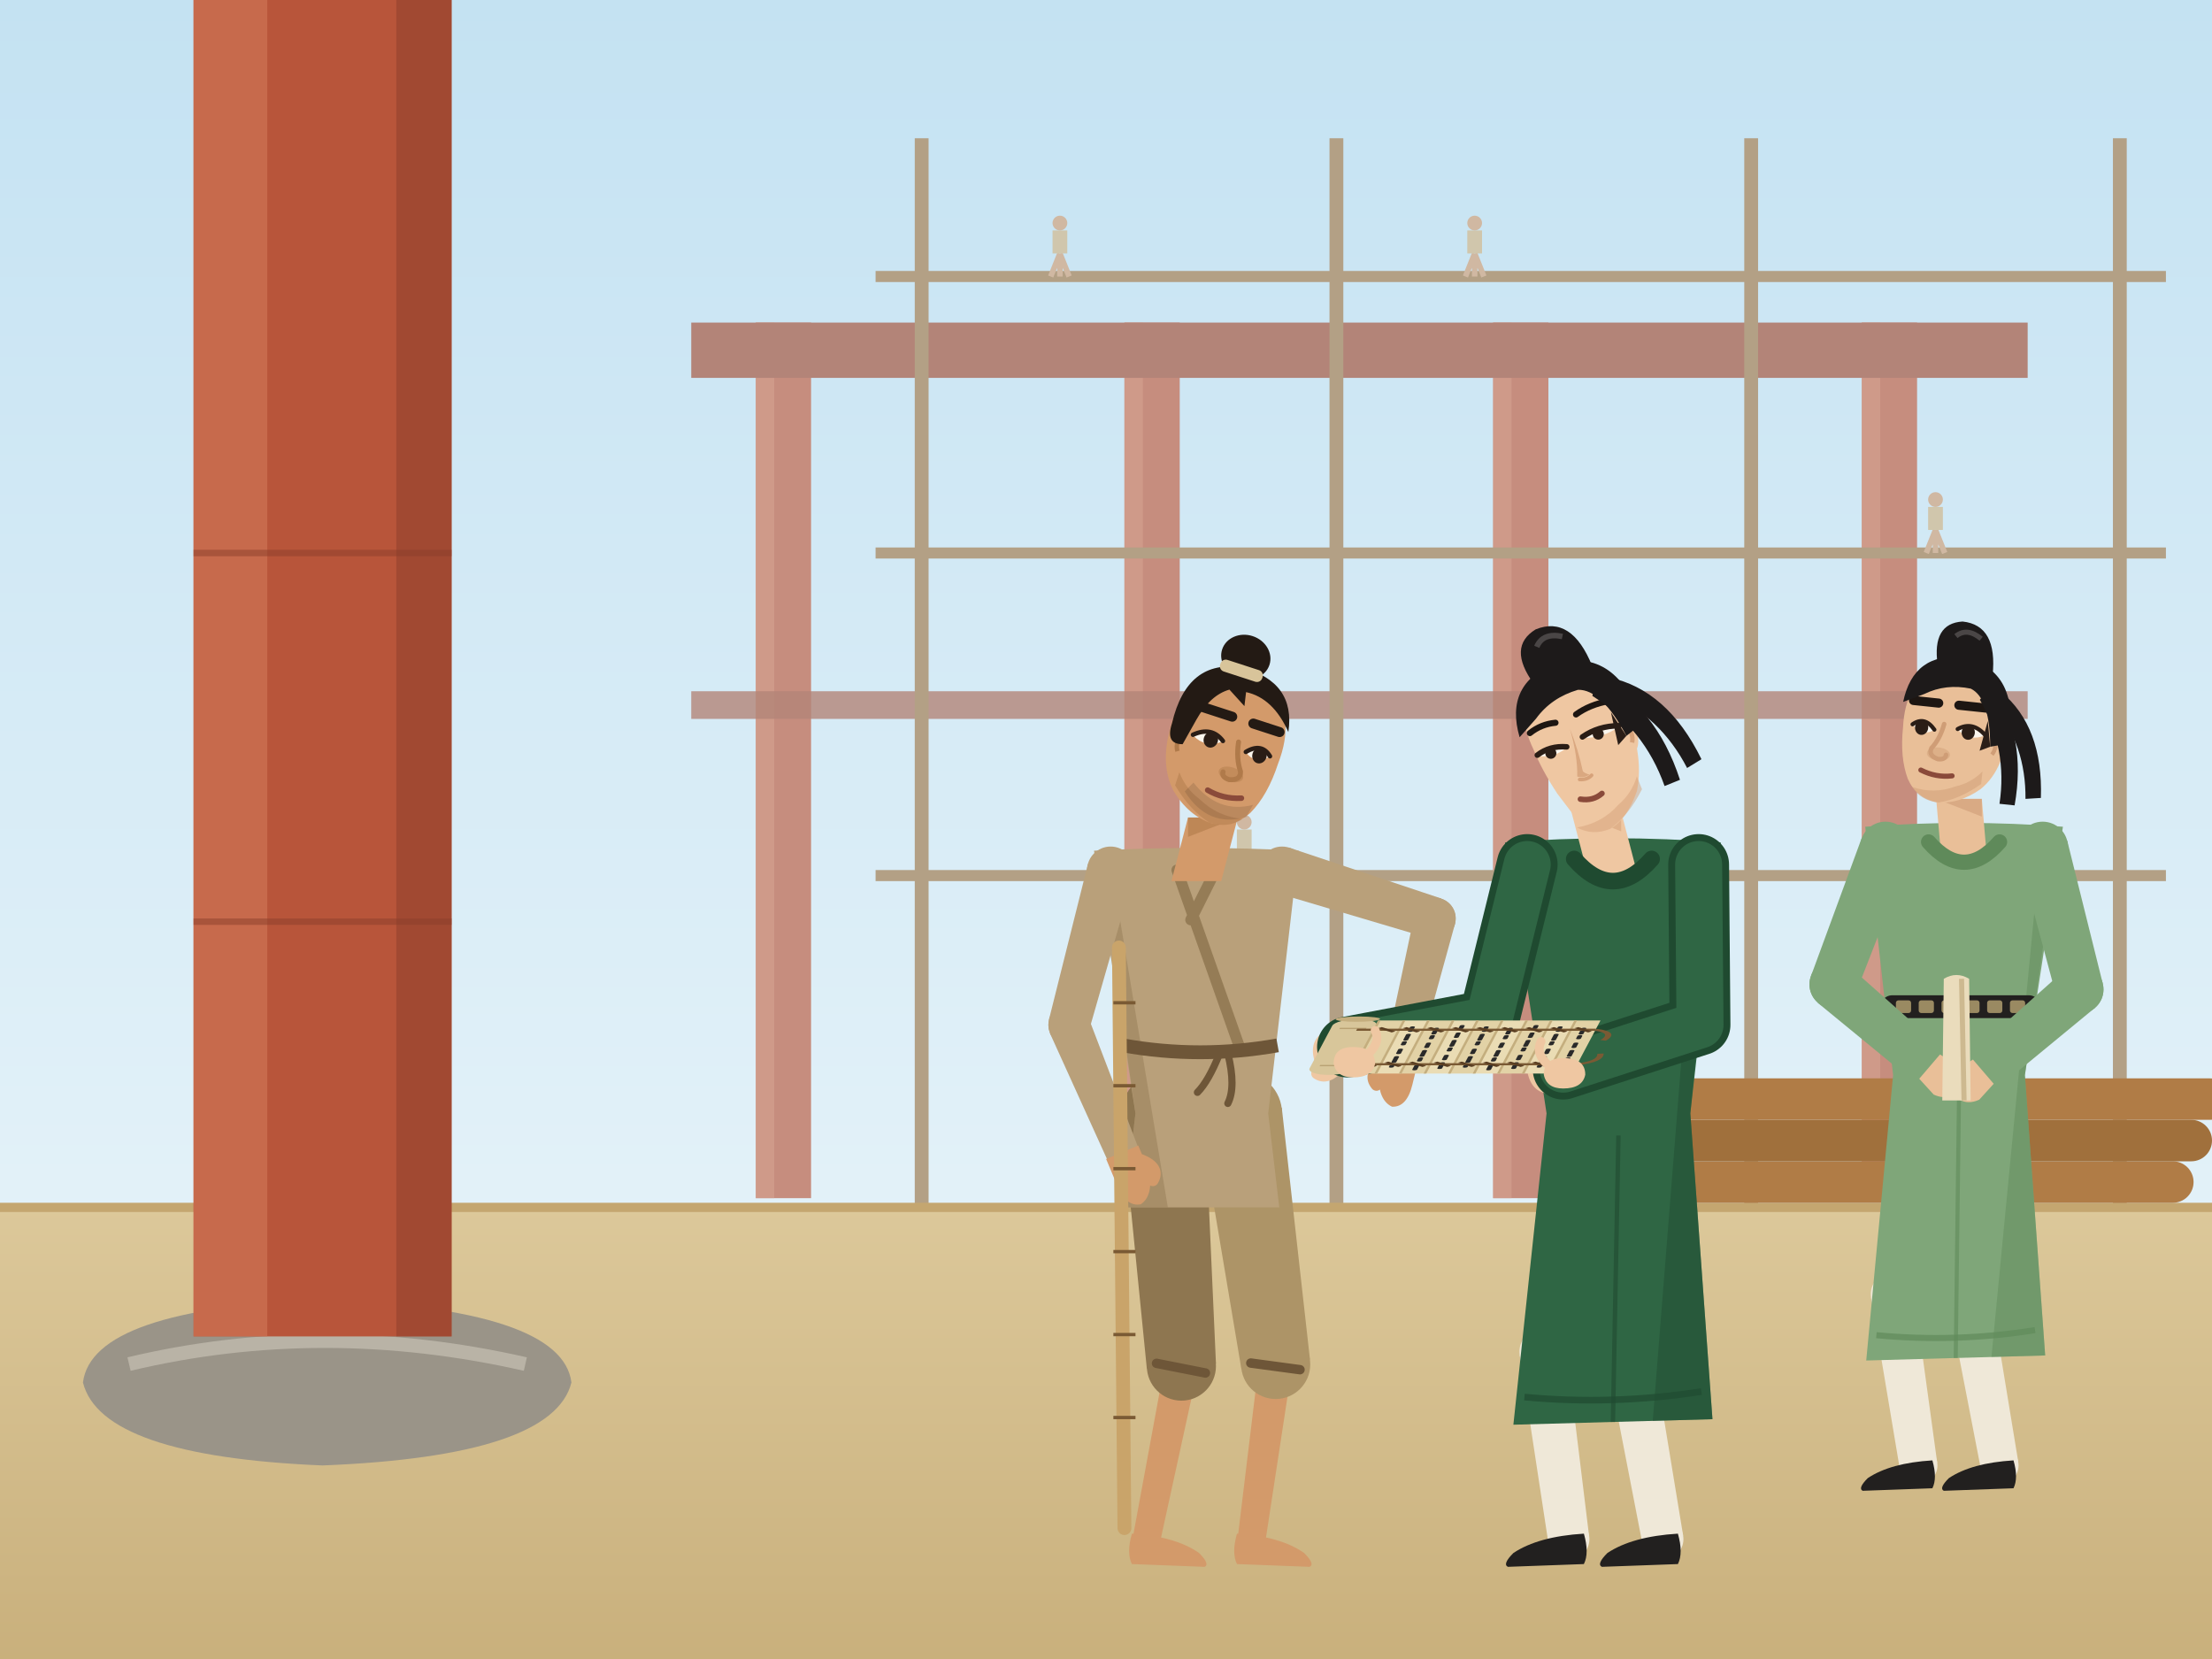
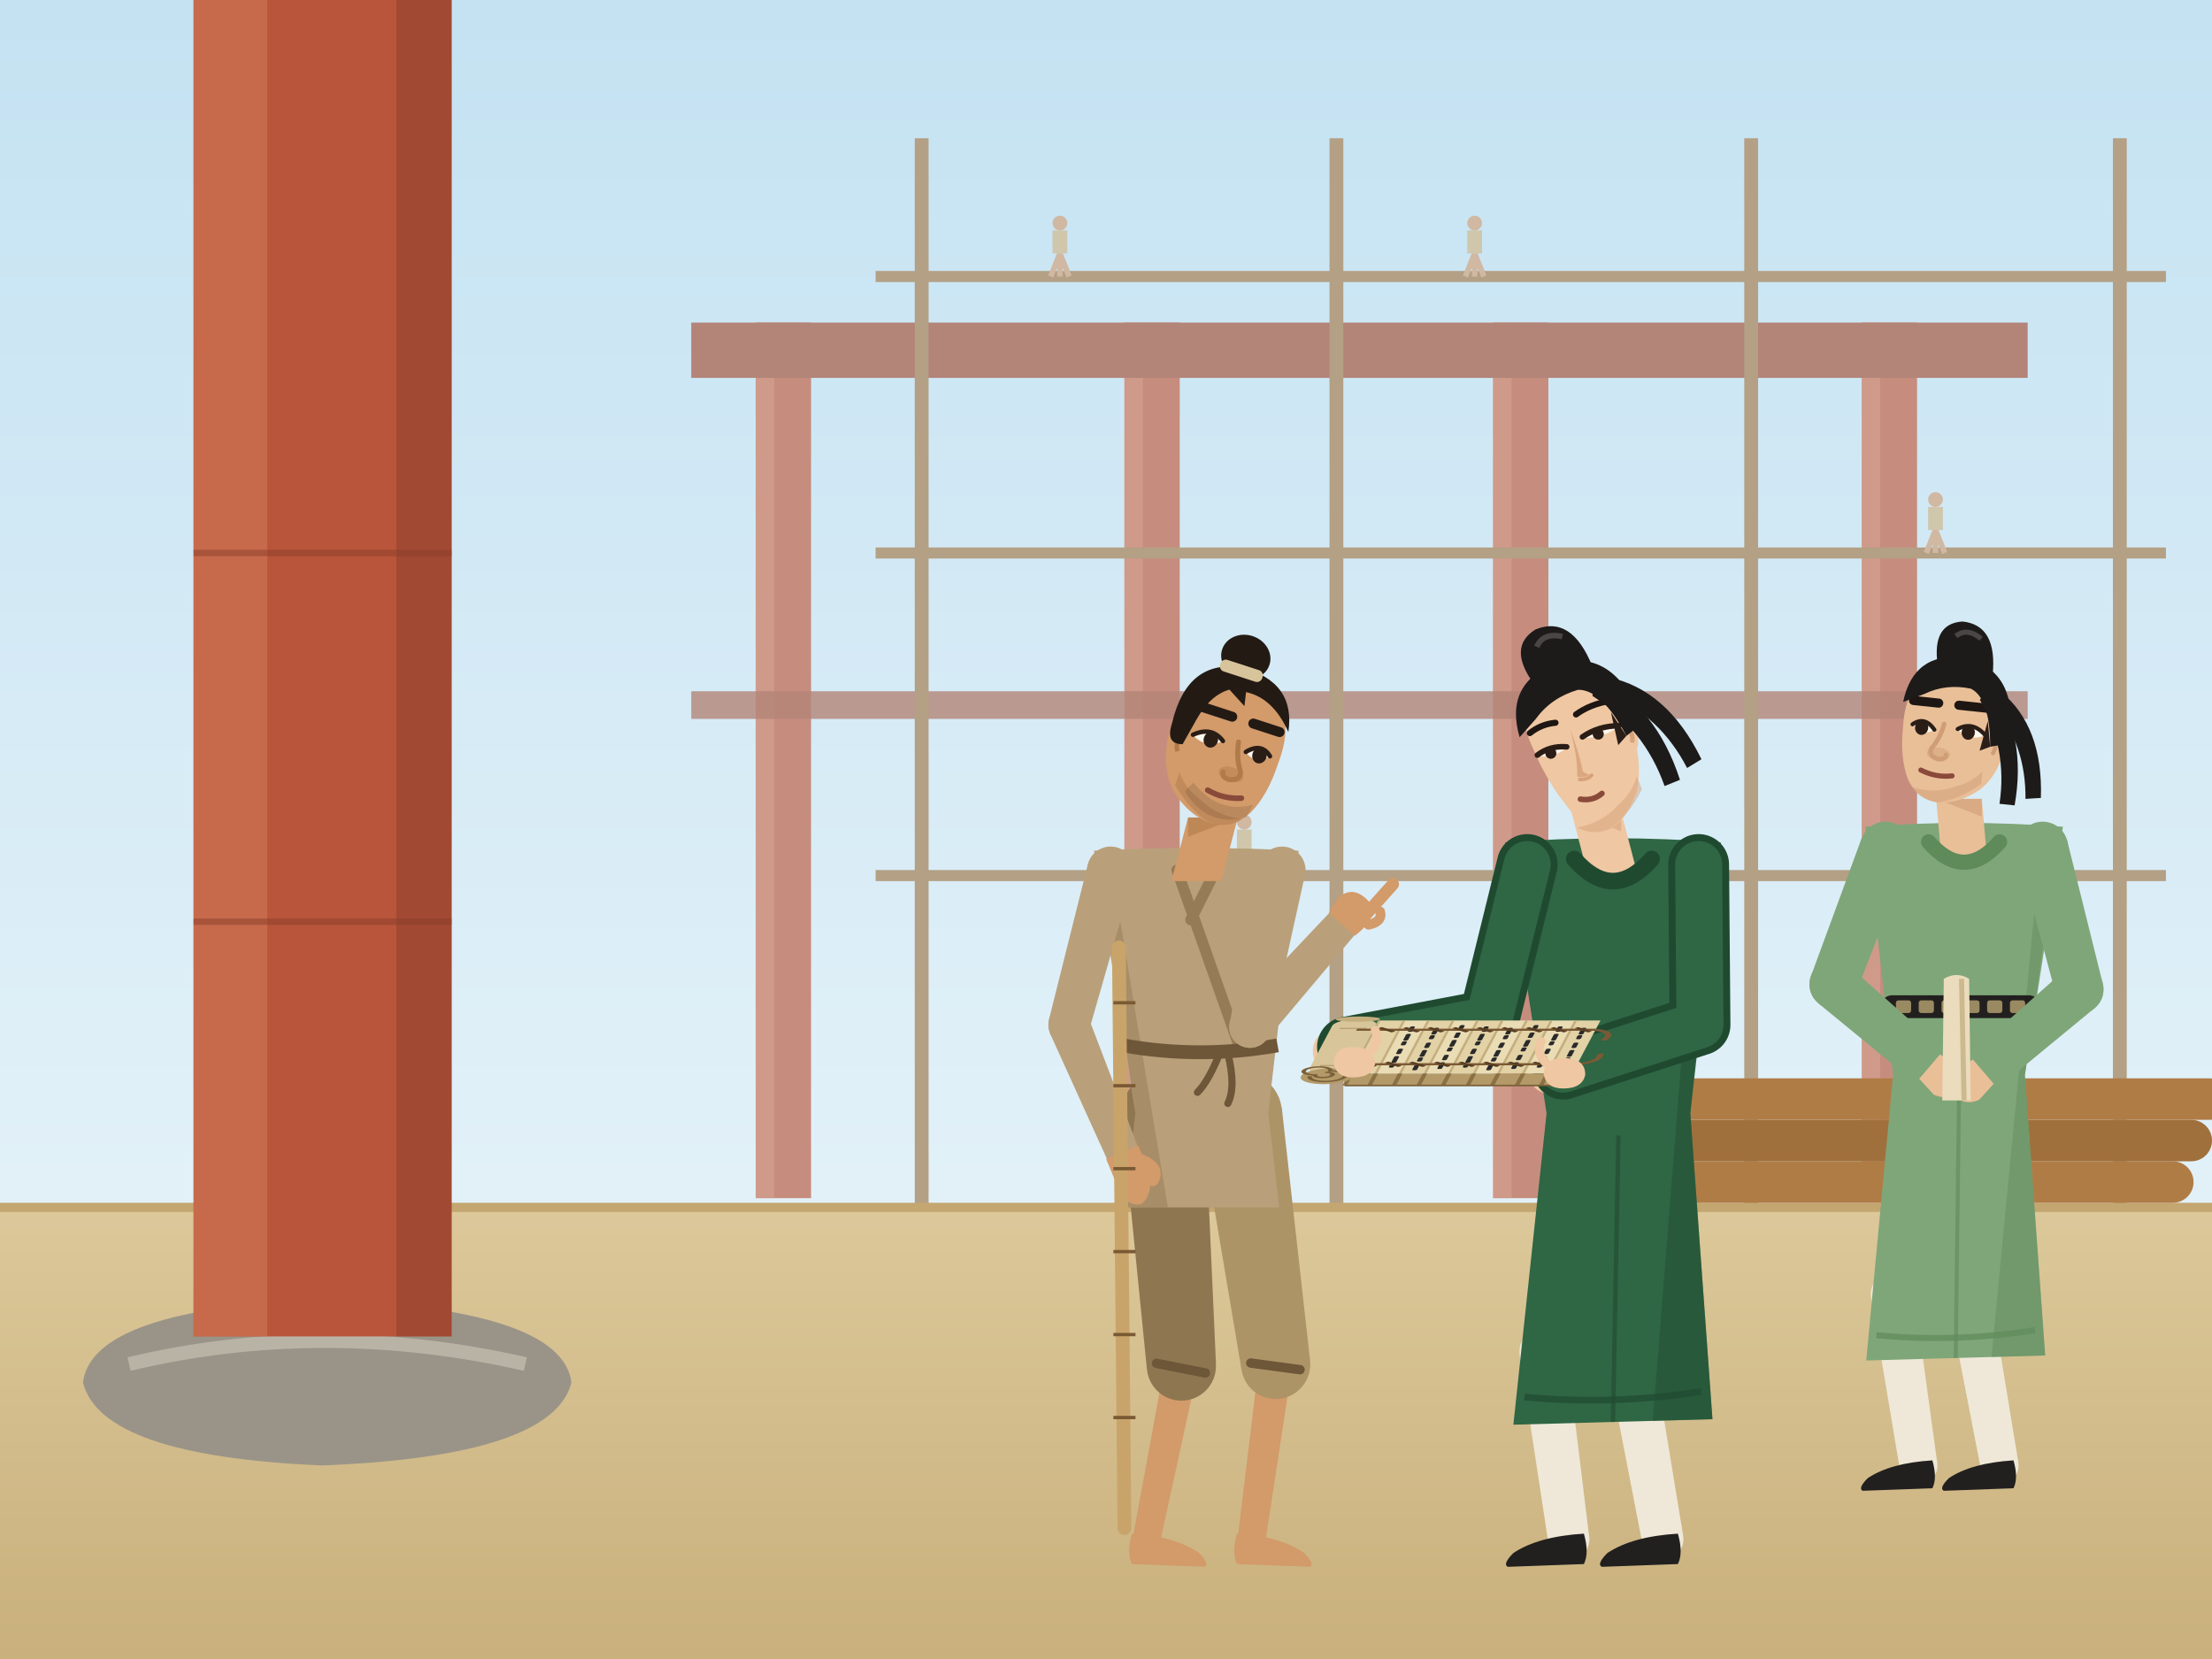
<svg xmlns="http://www.w3.org/2000/svg" width="480" height="360" viewBox="0 0 480 360">
  <defs>
    <linearGradient id="g1" x1="0" y1="0" x2="0" y2="1">
      <stop offset="0" stop-color="#c4e2f2" />
      <stop offset="1" stop-color="#eef7fb" />
    </linearGradient>
    <linearGradient id="g2" x1="0" y1="0" x2="0" y2="1">
      <stop offset="0" stop-color="#dcc89a" />
      <stop offset="1" stop-color="#c9b07c" />
    </linearGradient>
  </defs>
  <rect width="480" height="360" fill="url(#g1)" />
  <rect x="164" y="70" width="12" height="190" fill="#c68d7e" />
  <rect x="164" y="70" width="4" height="190" fill="#d5a391" opacity=".6" />
  <rect x="244" y="70" width="12" height="190" fill="#c68d7e" />
  <rect x="244" y="70" width="4" height="190" fill="#d5a391" opacity=".6" />
  <rect x="324" y="70" width="12" height="190" fill="#c68d7e" />
  <rect x="324" y="70" width="4" height="190" fill="#d5a391" opacity=".6" />
  <rect x="404" y="70" width="12" height="190" fill="#c68d7e" />
  <rect x="404" y="70" width="4" height="190" fill="#d5a391" opacity=".6" />
  <rect x="150" y="70" width="290" height="12" fill="#b38478" />
  <rect x="150" y="150" width="290" height="6" fill="#b38478" opacity=".8" />
  <path d="M200 262 V30" stroke="#b3a085" stroke-width="3" />
  <path d="M290 262 V30" stroke="#b3a085" stroke-width="3" />
  <path d="M380 262 V30" stroke="#b3a085" stroke-width="3" />
  <path d="M460 262 V30" stroke="#b3a085" stroke-width="3" />
  <path d="M190 60 H470" stroke="#b3a085" stroke-width="2.4" />
  <path d="M190 120 H470" stroke="#b3a085" stroke-width="2.4" />
  <path d="M190 190 H470" stroke="#b3a085" stroke-width="2.4" />
  <path d="M230 60 v-5 M230 55 l-2 5 M230 55 l2 5" stroke="#d0b8a2" stroke-width="1.2" />
  <rect x="228.4" y="50" width="3.2" height="5" fill="#d0c6ac" />
  <circle cx="230" cy="48.4" r="1.6" fill="#d0b8a2" />
  <path d="M320 60 v-5 M320 55 l-2 5 M320 55 l2 5" stroke="#d0b8a2" stroke-width="1.2" />
  <rect x="318.4" y="50" width="3.2" height="5" fill="#d0c6ac" />
  <circle cx="320" cy="48.4" r="1.6" fill="#d0b8a2" />
  <path d="M420 120 v-5 M420 115 l-2 5 M420 115 l2 5" stroke="#d0b8a2" stroke-width="1.2" />
  <rect x="418.4" y="110" width="3.2" height="5" fill="#d0c6ac" />
  <circle cx="420" cy="108.4" r="1.6" fill="#d0b8a2" />
  <path d="M270 190 v-5 M270 185 l-2 5 M270 185 l2 5" stroke="#d0b8a2" stroke-width="1.2" />
  <rect x="268.4" y="180" width="3.2" height="5" fill="#d0c6ac" />
  <circle cx="270" cy="178.4" r="1.6" fill="#d0b8a2" />
  <path d="M0 262 H480 V360 H0 Z" fill="url(#g2)" />
  <path d="M0 262 H480" stroke="#c4a670" stroke-width="2" />
  <rect x="336" y="252" width="140" height="9" rx="4.5" fill="#b07c46" />
  <rect x="340" y="243" width="140" height="9" rx="4.5" fill="#a0703c" />
  <rect x="344" y="234" width="140" height="9" rx="4.5" fill="#b07c46" />
  <path d="M18 300 Q20 284 70 282 Q122 284 124 300 Q120 316 70 318 Q22 316 18 300 Z" fill="#9a9488" />
  <path d="M28 296 Q70 286 114 296" stroke="#b9b3a6" stroke-width="3" fill="none" />
  <rect x="42" y="-10" width="56" height="300" fill="#b8553a" />
  <rect x="42" y="-10" width="16" height="300" fill="#d07858" opacity=".6" />
  <rect x="86" y="-10" width="12" height="300" fill="#8a3e2a" opacity=".5" />
  <path d="M42 200 h56 M42 120 h56" stroke="#8a3e2a" stroke-width="1.4" opacity=".5" />
  <g transform="translate(262 334) scale(-0.6 0.6) translate(-120 -334)">
    <path d="M123.8 274.1 L137.1 335 L146.9 333 L135.6 271.7 Z" fill="#d39a6a" />
    <circle cx="129.7" cy="272.9" r="6" fill="#d39a6a" />
    <circle cx="142" cy="334" r="5" fill="#d39a6a" />
    <path d="M147.3 332 Q131.5 333 123 339 Q119 343 121 344 L147.3 343 Q149.3 339 147.3 332 Z" fill="#d39a6a" />
    <path d="M89.6 273.1 L99 334.7 L109 333.3 L101.5 271.4 Z" fill="#d39a6a" />
    <circle cx="95.5" cy="272.3" r="6" fill="#d39a6a" />
    <circle cx="104" cy="334" r="5" fill="#d39a6a" />
    <path d="M109.3 332 Q93.5 333 85 339 Q81 343 83 344 L109.3 343 Q111.3 339 109.3 332 Z" fill="#d39a6a" />
    <path d="M98 176 L146 176 L144 202 L100 202 Z" fill="#ad9467" />
    <path d="M121 178.9 L116.9 270.5 L141.9 272.3 L151 181.1 Z" fill="#8e7650" />
    <circle cx="136" cy="180" r="15" fill="#8e7650" />
    <circle cx="129.4" cy="271.4" r="12.5" fill="#8e7650" />
    <path d="M120.7 273.9 L138.4 270.4" stroke="#6e5638" stroke-width="3.4" stroke-linecap="round" />
    <path d="M93.1 177.9 L82.9 269 L107.7 272.5 L122.9 182.1 Z" fill="#ad9467" />
    <circle cx="108" cy="180" r="15" fill="#ad9467" />
    <circle cx="95.3" cy="270.8" r="12.5" fill="#ad9467" />
    <path d="M86.5 272.7 L104.3 270.3" stroke="#6e5638" stroke-width="3.4" stroke-linecap="round" />
    <path d="M87 85 Q124 83 161 85 L146 180 L150 214 L94 214 L98 180 Z" fill="#b9a07a" />
    <path d="M153.1 100.8 L159 90 L146 180 L150 214 L134.3 214 Z" fill="#957c56" opacity=".5" />
    <path d="M131 92 L108.6 155.4 M117 92 L126 110" stroke="#957c56" stroke-width="4" fill="none" stroke-linecap="round" />
    <path d="M94.6 155.4 Q122.6 160.4 150.6 155.4" stroke="#6e5638" stroke-width="5" fill="none" />
    <path d="M112.6 158.4 q-3 12 0 18 M115.6 158.4 q4 10 8 14" stroke="#6e5638" stroke-width="2.6" fill="none" stroke-linecap="round" />
    <path d="M115 96 L109 73 L127 73 L133 96 Z" fill="#d39a6a" />
    <path d="M109 73 L127 73 L127 80 Z" fill="#b07a4a" opacity=".6" />
    <g transform="translate(114.4 47) rotate(-18) scale(-1 1)">
      <path d="M-20 -6 Q-21 12 -12 21 Q-4 28 5 28 Q13 27 17 20 Q21 12 21 0 Q22 -18 10 -25 Q0 -29 -10 -26 Q-20 -20 -20 -6 Z" fill="#d39a6a" />
      <path d="M-12 19 Q-4 26 4 28 Q11 28 15 23 Q6 25 -2 21 Q-8 19 -12 14 Z" fill="#b07a4a" opacity=".5" />
      <ellipse cx="-14" cy="3" rx="5" ry="7.5" fill="#d39a6a" />
      <path d="M-15 0 q-2 4 0 7" stroke="#b07a4a" stroke-width="1.6" fill="none" />
      <path d="M5 -3 Q6 3 9 7 Q10 10 6 11 Q3 11 3 9" fill="none" stroke="#b07a4a" stroke-width="1.8" stroke-linecap="round" />
      <ellipse cx="6" cy="9" rx="4.6" ry="2.6" fill="#b07a4a" opacity=".45" />
      <path d="M-8 20 Q4 30 16 22 L17 17 Q6 24 -6 16 Z" fill="#3a2a20" opacity=".16" />
      <path d="M-11 0 Q-6 -5.2 -1 -1 Q-6 2.6 -11 0 Z" fill="#fbf6ee" />
      <ellipse cx="-4.8" cy="-0.7" rx="2.6" ry="2.9" fill="#2a1d16" />
      <path d="M-11.5 -.4 Q-6 -5.46 -0.5 -1.6" stroke="#2a1d16" stroke-width="1.6" fill="none" stroke-linecap="round" />
      <path d="M9.1 0 Q13 -5.2 16.9 -1 Q13 2.6 9.1 0 Z" fill="#fbf6ee" />
      <ellipse cx="13.7" cy="-0.7" rx="2.6" ry="2.9" fill="#2a1d16" />
      <path d="M8.6 -.4 Q13 -5.46 17.4 -1.6" stroke="#2a1d16" stroke-width="1.6" fill="none" stroke-linecap="round" />
      <path d="M-13 -11 Q-6 -11 0 -11" stroke="#231a14" stroke-width="3.6" fill="none" stroke-linecap="round" />
      <path d="M8 -11 Q13 -11 18 -11" stroke="#231a14" stroke-width="3.6" fill="none" stroke-linecap="round" />
      <path d="M-0.25 17 Q6 18.4 12.25 16" stroke="#8a4a3a" stroke-width="2" fill="none" stroke-linecap="round" />
      <path d="M-20 -2 Q-22 -26 -2 -29 Q18 -30 21 -12 Q12 -22 2 -21 L3 -16 L-4 -20 Q-10 -16 -12 -6 L-14 4 Q-20 6 -20 -2 Z" fill="#231a14" />
      <ellipse cx="-2" cy="-33" rx="9" ry="8" fill="#231a14" />
      <rect x="-10" y="-30" width="16" height="4.4" rx="2" fill="#d8c49a" />
    </g>
    <path d="M146.8 94.2 L162.8 150 L177.3 146.1 L163.2 89.8 Z" fill="#b9a07a" />
    <circle cx="155" cy="92" r="8.5" fill="#b9a07a" />
    <circle cx="170" cy="148" r="7.5" fill="#b9a07a" />
    <path d="M163.1 145.1 L144.5 193.7 L155.5 198.3 L177 150.9 Z" fill="#b9a07a" />
    <circle cx="170" cy="148" r="7.5" fill="#b9a07a" />
    <circle cx="150" cy="196" r="6" fill="#b9a07a" />
    <g transform="translate(150 196) rotate(112.7) scale(1.05 -1.05)">
      <path d="M-2 -6 L8 -6 Q16 -4 17 1 Q16 6 8 6 L-2 6 Z" fill="#d39a6a" />
      <path d="M3 -5 Q8 -10 11 -6" stroke="#d39a6a" stroke-width="4" stroke-linecap="round" fill="none" />
    </g>
-     <path d="M90.4 83.9 L35.4 102.3 L40 116.6 L95.6 100.1 Z" fill="#b9a07a" />
+     <path d="M84.7 93.7 L97.2 150.3 L111.9 147.3 L101.3 90.3 Z" fill="#b9a07a" />
    <circle cx="93" cy="92" r="8.5" fill="#b9a07a" />
-     <circle cx="37.7" cy="109.5" r="7.5" fill="#b9a07a" />
-     <path d="M30.4 111.3 L44.2 161.4 L55.8 158.6 L45 107.7 Z" fill="#b9a07a" />
-     <circle cx="37.7" cy="109.5" r="7.5" fill="#b9a07a" />
-     <circle cx="50" cy="160" r="6" fill="#b9a07a" />
-     <g transform="translate(50 160) rotate(76.3) scale(1.05 1.05)">
-       <path d="M-2 -6 L8 -6 Q16 -4 17 1 Q16 6 8 6 L-2 6 Z" fill="#d39a6a" />
-       <path d="M3 -5 Q8 -10 11 -6" stroke="#d39a6a" stroke-width="4" stroke-linecap="round" fill="none" />
+     <circle cx="104.6" cy="148.8" r="7.5" fill="#b9a07a" />
+     <path d="M110.2 143.8 L74.5 106 L65.5 114 L99 153.8 Z" fill="#b9a07a" />
+     <circle cx="104.6" cy="148.8" r="7.5" fill="#b9a07a" />
+     <circle cx="70" cy="110" r="6" fill="#b9a07a" />
+     <g transform="translate(70 110) rotate(-131.7) scale(1.05 1.05)">
+       <path d="M-2 -6 Q8 -8 10 -2 Q11 6 4 7 L-2 6 Z" fill="#d39a6a" />
+       <path d="M6 -4 L20 -4" stroke="#d39a6a" stroke-width="4.2" stroke-linecap="round" />
+       <path d="M4 -7 Q8 -10 10 -7" stroke="#d39a6a" stroke-width="3.4" stroke-linecap="round" fill="none" />
    </g>
    <path d="M152 120 L150 330" stroke="#c9a46a" stroke-width="5" stroke-linecap="round" />
    <path d="M146 140 h8 M146 170 h8 M146 200 h8 M146 230 h8 M146 260 h8 M146 290 h8" stroke="#7a5a34" stroke-width="1.2" />
  </g>
  <g transform="translate(424 318) scale(0.55 0.55) translate(-120 -334)">
    <path d="M117.6 268.2 L130.6 335.3 L145.4 332.7 L134.3 265.2 Z" fill="#efe8d8" />
    <circle cx="126" cy="266.7" r="8.5" fill="#efe8d8" />
    <circle cx="138" cy="334" r="7.5" fill="#efe8d8" />
    <path d="M143.5 332 Q127 333 118 339 Q114 343 116 344 L143.5 343 Q145.5 339 143.5 332 Z" fill="#22201f" />
    <path d="M87.3 267.7 L98.6 335.1 L113.4 332.9 L104.1 265.1 Z" fill="#efe8d8" />
    <circle cx="95.7" cy="266.4" r="8.5" fill="#efe8d8" />
    <circle cx="106" cy="334" r="7.5" fill="#efe8d8" />
    <path d="M111.5 332 Q95 333 86 339 Q82 343 84 344 L111.5 343 Q113.5 339 111.5 332 Z" fill="#22201f" />
    <path d="M85 82 Q124 79 163 82 L148 180 L156 290.6 Q120.7 291.6 85.4 292.6 L96 180 Z" fill="#7fa679" />
    <path d="M153.5 97.2 L161 88 L148 180 L156 290.6 L134.8 291.2 Z" fill="#5f8a5a" opacity=".45" />
    <path d="M122 188 L120.7 291.6" stroke="#5f8a5a" stroke-width="1.6" opacity=".6" />
    <path d="M89.4 282.6 Q120.7 285.6 152 280.6" stroke="#5f8a5a" stroke-width="2.4" fill="none" opacity=".7" />
    <path d="M95.6 153 L149.6 153" stroke="#22201f" stroke-width="9" stroke-linecap="round" />
    <rect x="97.1" y="150.5" width="6" height="5" rx="1" fill="#9a8a62" />
    <rect x="106.1" y="150.5" width="6" height="5" rx="1" fill="#9a8a62" />
    <rect x="115.1" y="150.5" width="6" height="5" rx="1" fill="#9a8a62" />
    <rect x="124.1" y="150.5" width="6" height="5" rx="1" fill="#9a8a62" />
    <rect x="133.1" y="150.5" width="6" height="5" rx="1" fill="#9a8a62" />
    <rect x="142.1" y="150.5" width="6" height="5" rx="1" fill="#9a8a62" />
    <path d="M115 94 L113 71 L131 71 L133 94 Z" fill="#e9bf98" />
    <path d="M113 71 L131 71 L131 78 Z" fill="#cf9d76" opacity=".6" />
    <path d="M110 88 Q124 104 138 88" stroke="#5f8a5a" stroke-width="6" fill="none" stroke-linecap="round" />
    <g transform="translate(120.8 45) rotate(6) scale(-1 1)">
      <path d="M-20 -6 Q-21 12 -12 21 Q-4 28 5 28 Q13 27 17 20 Q21 12 21 0 Q22 -18 10 -25 Q0 -29 -10 -26 Q-20 -20 -20 -6 Z" fill="#e9bf98" />
      <path d="M-12 19 Q-4 26 4 28 Q11 28 15 23 Q6 25 -2 21 Q-8 19 -12 14 Z" fill="#cf9d76" opacity=".5" />
      <ellipse cx="-14" cy="3" rx="5" ry="7.5" fill="#e9bf98" />
      <path d="M-15 0 q-2 4 0 7" stroke="#cf9d76" stroke-width="1.6" fill="none" />
      <path d="M5 -3 Q6 3 9 7 Q10 10 6 11 Q3 11 3 9" fill="none" stroke="#cf9d76" stroke-width="1.8" stroke-linecap="round" />
      <ellipse cx="6" cy="9" rx="4.6" ry="2.6" fill="#cf9d76" opacity=".45" />
      <path d="M-11 0 Q-6 -5.2 -1 -1 Q-6 2.6 -11 0 Z" fill="#fbf6ee" />
      <ellipse cx="-4.8" cy="-0.7" rx="2.6" ry="2.9" fill="#2a1d16" />
      <path d="M-11.5 -.4 Q-6 -5.46 -0.5 -1.6" stroke="#2a1d16" stroke-width="1.6" fill="none" stroke-linecap="round" />
      <path d="M9.1 0 Q13 -5.2 16.9 -1 Q13 2.6 9.1 0 Z" fill="#fbf6ee" />
      <ellipse cx="13.7" cy="-0.7" rx="2.6" ry="2.9" fill="#2a1d16" />
      <path d="M8.6 -.4 Q13 -5.46 17.4 -1.6" stroke="#2a1d16" stroke-width="1.6" fill="none" stroke-linecap="round" />
      <path d="M-13 -11 Q-6 -11 0 -11" stroke="#1d1612" stroke-width="3.6" fill="none" stroke-linecap="round" />
      <path d="M8 -11 Q13 -11 18 -11" stroke="#1d1612" stroke-width="3.6" fill="none" stroke-linecap="round" />
      <path d="M-0.25 17 Q6 18.4 12.25 16" stroke="#8a4a3a" stroke-width="2" fill="none" stroke-linecap="round" />
      <path d="M-16 -18 Q-34 -6 -36 22 L-30 23 Q-28 2 -14 -12 Z" fill="#1d1a1a" />
      <path d="M-12 -20 Q-28 -2 -26 26 L-20 26 Q-21 4 -8 -14 Z" fill="#1d1a1a" />
      <path d="M-21 2 Q-23 -27 0 -30 Q20 -30 22 -10 Q18 -12 14 -14 Q6 -19 -4 -18 Q-12 -15 -14 4 Z" fill="#1d1a1a" />
      <path d="M-12 -24 Q-12 -44 2 -44 Q14 -42 10 -26 Z" fill="#1d1a1a" />
      <path d="M-6 -38 q6 -4 10 0" stroke="#4a4646" stroke-width="2" fill="none" />
      <path d="M-14 4 L-12 -6 L-10 6 Z" fill="#2a1e18" />
    </g>
    <path d="M145.3 92.5 L160.3 148.5 L178.7 143.8 L164.7 87.5 Z" fill="#7fa679" />
    <circle cx="155" cy="90" r="10" fill="#7fa679" />
    <circle cx="169.5" cy="146.2" r="9.5" fill="#7fa679" />
    <path d="M163.3 138.9 L124.5 173.5 L135.5 186.5 L175.7 153.4 Z" fill="#7fa679" />
    <circle cx="169.5" cy="146.2" r="9.5" fill="#7fa679" />
    <circle cx="130" cy="180" r="8.5" fill="#7fa679" />
    <g transform="translate(130 180) rotate(139.4) scale(1.05 -1.05)">
      <path d="M-2 -6 Q9 -8 12 -3 Q13 5 6 7 L-2 6 Z" fill="#e9bf98" />
      <path d="M4 -6 Q9 -10 12 -7" stroke="#e9bf98" stroke-width="4" stroke-linecap="round" fill="none" />
    </g>
    <path d="M83.6 86.5 L63.6 140.9 L81.3 147.6 L102.4 93.5 Z" fill="#7fa679" />
    <circle cx="93" cy="90" r="10" fill="#7fa679" />
    <circle cx="72.5" cy="144.2" r="9.5" fill="#7fa679" />
    <path d="M66.3 151.5 L106.5 184.5 L117.5 171.5 L78.6 137 Z" fill="#7fa679" />
    <circle cx="72.5" cy="144.2" r="9.5" fill="#7fa679" />
    <circle cx="112" cy="178" r="8.5" fill="#7fa679" />
    <g transform="translate(112 178) rotate(40.5) scale(1.05 1.05)">
      <path d="M-2 -6 Q9 -8 12 -3 Q13 5 6 7 L-2 6 Z" fill="#e9bf98" />
      <path d="M4 -6 Q9 -10 12 -7" stroke="#e9bf98" stroke-width="4" stroke-linecap="round" fill="none" />
    </g>
    <g transform="translate(121 176) rotate(0)">
      <path d="M-5 -34 Q0 -37 5 -34 L5.6 14 L-5.6 14 Z" fill="#eadcbc" />
      <path d="M2 -34 L3 14" stroke="#cdb990" stroke-width="2" />
    </g>
  </g>
  <g transform="translate(350 334) scale(0.6 0.6) translate(-120 -334)">
    <path d="M117.6 268.2 L130.6 335.3 L145.4 332.7 L134.3 265.2 Z" fill="#efe8d8" />
    <circle cx="126" cy="266.7" r="8.5" fill="#efe8d8" />
    <circle cx="138" cy="334" r="7.5" fill="#efe8d8" />
    <path d="M143.5 332 Q127 333 118 339 Q114 343 116 344 L143.5 343 Q145.5 339 143.5 332 Z" fill="#22201f" />
    <path d="M86.3 267.4 L96.6 335 L111.4 333 L103.1 265.1 Z" fill="#efe8d8" />
    <circle cx="94.7" cy="266.2" r="8.5" fill="#efe8d8" />
    <circle cx="104" cy="334" r="7.5" fill="#efe8d8" />
    <path d="M109.5 332 Q93 333 84 339 Q80 343 82 344 L109.5 343 Q111.5 339 109.5 332 Z" fill="#22201f" />
    <path d="M81 82 Q120 79 159 82 L148 180 L156 290.6 Q120 291.6 84 292.6 L96 180 Z" fill="#2f6644" />
    <path d="M149.8 97.2 L157 88 L148 180 L156 290.6 L134.4 291.2 Z" fill="#1f4a30" opacity=".45" />
    <path d="M122 188 L120 291.6" stroke="#1f4a30" stroke-width="1.6" opacity=".6" />
    <path d="M88 282.6 Q120 285.6 152 280.6" stroke="#1f4a30" stroke-width="2.4" fill="none" opacity=".7" />
    <path d="M94.4 153 L148.4 153" stroke="#22201f" stroke-width="9" stroke-linecap="round" />
    <rect x="95.9" y="150.5" width="6" height="5" rx="1" fill="#9a8a62" />
    <rect x="104.9" y="150.5" width="6" height="5" rx="1" fill="#9a8a62" />
    <rect x="113.9" y="150.5" width="6" height="5" rx="1" fill="#9a8a62" />
    <rect x="122.9" y="150.5" width="6" height="5" rx="1" fill="#9a8a62" />
    <rect x="131.9" y="150.5" width="6" height="5" rx="1" fill="#9a8a62" />
    <rect x="140.9" y="150.5" width="6" height="5" rx="1" fill="#9a8a62" />
    <path d="M111 94 L105 71 L123 71 L129 94 Z" fill="#efc7a2" />
    <path d="M105 71 L123 71 L123 78 Z" fill="#d6a27a" opacity=".6" />
    <path d="M106 88 Q120 104 134 88" stroke="#1f4a30" stroke-width="6" fill="none" stroke-linecap="round" />
    <g transform="translate(110.4 45) rotate(-22) scale(-1 1)">
      <path d="M-17 -8 Q-18 12 -10 24 Q-3 32 4 33 Q10 32 14 25 L17 14 Q19 4 19 -4 Q20 -20 10 -26 Q0 -30 -9 -27 Q-17 -22 -17 -8 Z" fill="#efc7a2" />
      <path d="M-12 24 Q-4 31 4 33 Q11 33 15 28 Q6 30 -2 26 Q-8 24 -12 19 Z" fill="#d6a27a" opacity=".5" />
      <ellipse cx="-14" cy="3" rx="4" ry="7.5" fill="#efc7a2" />
      <path d="M-15 0 q-2 4 0 7" stroke="#d6a27a" stroke-width="1.6" fill="none" />
      <path d="M4 -6 Q5 4 8 11 Q6 12.5 3.6 12 Q5 11 5.4 10 Q4 2 4 -6 Z" fill="#d6a27a" opacity=".85" />
      <path d="M3 12.5 q2 1 4.6 -.2" stroke="#d6a27a" stroke-width="1.3" fill="none" stroke-linecap="round" />
      <path d="M-12.4 0 Q-6 -3 0.4 -1 Q-6 1.5 -12.4 0 Z" fill="#fbf6ee" />
      <ellipse cx="-4.8" cy="-0.4" rx="2" ry="2" fill="#2a1d16" />
      <path d="M-12.9 -.4 Q-6 -3.15 0.9 -1.6" stroke="#2a1d16" stroke-width="2" fill="none" stroke-linecap="round" />
      <path d="M8.008 0 Q13 -3 17.992 -1 Q13 1.5 8.008 0 Z" fill="#fbf6ee" />
      <ellipse cx="13.7" cy="-0.4" rx="2" ry="2" fill="#2a1d16" />
      <path d="M7.508 -.4 Q13 -3.15 18.492 -1.6" stroke="#2a1d16" stroke-width="2" fill="none" stroke-linecap="round" />
      <path d="M-13 -10 Q-6 -11.5 0 -10" stroke="#1d1612" stroke-width="2.2" fill="none" stroke-linecap="round" />
      <path d="M8 -10 Q13 -11.5 18 -10" stroke="#1d1612" stroke-width="2.2" fill="none" stroke-linecap="round" />
      <path d="M2 20 Q6 21.4 10 19" stroke="#8a4a3a" stroke-width="2" fill="none" stroke-linecap="round" />
      <path d="M-16 -18 Q-34 -6 -36 22 L-30 23 Q-28 2 -14 -12 Z" fill="#1d1a1a" />
      <path d="M-12 -20 Q-28 -2 -26 26 L-20 26 Q-21 4 -8 -14 Z" fill="#1d1a1a" />
      <path d="M-21 2 Q-23 -27 0 -30 Q20 -30 22 -10 Q18 -12 14 -14 Q6 -19 -4 -18 Q-12 -15 -14 4 Z" fill="#1d1a1a" />
      <path d="M-12 -24 Q-12 -44 2 -44 Q14 -42 10 -26 Z" fill="#1d1a1a" />
      <path d="M-6 -38 q6 -4 10 0" stroke="#4a4646" stroke-width="2" fill="none" />
      <path d="M-14 4 L-12 -6 L-10 6 Z" fill="#2a1e18" />
    </g>
    <path d="M141 90.1 L142 148.1 L161 147.9 L161 89.9 Z" fill="#2f6644" />
    <circle cx="151" cy="90" r="10" fill="#2f6644" />
    <circle cx="151.5" cy="148" r="9.5" fill="#2f6644" />
    <path d="M148.6 139 L99.4 155.9 L104.6 172.1 L154.4 157 Z" fill="#2f6644" />
    <circle cx="151.5" cy="148" r="9.5" fill="#2f6644" />
    <circle cx="102" cy="164" r="8.5" fill="#2f6644" />
    <g transform="translate(102 164) rotate(162.1) scale(1.05 -1.05)">
      <path d="M-2 -6 Q9 -8 12 -3 Q13 5 6 7 L-2 6 Z" fill="#efc7a2" />
      <path d="M4 -6 Q9 -10 12 -7" stroke="#efc7a2" stroke-width="4" stroke-linecap="round" fill="none" />
    </g>
    <path d="M79.3 87.6 L65.9 144 L84.3 148.6 L98.7 92.4 Z" fill="#2f6644" />
    <circle cx="89" cy="90" r="10" fill="#2f6644" />
    <circle cx="75.1" cy="146.3" r="9.5" fill="#2f6644" />
    <path d="M73.3 137 L22.4 147.6 L25.6 164.4 L76.9 155.6 Z" fill="#2f6644" />
    <circle cx="75.1" cy="146.3" r="9.5" fill="#2f6644" />
    <circle cx="24" cy="156" r="8.5" fill="#2f6644" />
    <g transform="translate(24 156) rotate(169.3) scale(1.05 1.05)">
      <path d="M-2 -6 Q9 -8 12 -3 Q13 5 6 7 L-2 6 Z" fill="#efc7a2" />
      <path d="M4 -6 Q9 -10 12 -7" stroke="#efc7a2" stroke-width="4" stroke-linecap="round" fill="none" />
    </g>
    <path d="M151 90 L151.5 148 L102 164" stroke="#1f4a30" stroke-width="22" fill="none" stroke-linecap="round" stroke-linejoin="round" />
    <path d="M151 90 L151.5 148 L102 164" stroke="#2f6644" stroke-width="17" fill="none" stroke-linecap="round" stroke-linejoin="round" />
    <path d="M89 90 L75.1 146.3 L24 156" stroke="#1f4a30" stroke-width="22" fill="none" stroke-linecap="round" stroke-linejoin="round" />
    <path d="M89 90 L75.1 146.3 L24 156" stroke="#2f6644" stroke-width="17" fill="none" stroke-linecap="round" stroke-linejoin="round" />
    <g transform="translate(64 156) skewX(-28) scale(1.6 .48) translate(-91 -156)">
      <rect x="60" y="135" width="10" height="42" rx="5" fill="#d8c69a" />
      <ellipse cx="65" cy="135" rx="5" ry="2" fill="#c4ae7e" />
      <path d="M62 142 h6 M62 170 h6" stroke="#b9a274" stroke-width="1" />
      <rect x="70" y="136" width="5.6" height="40" fill="#e2d2a6" />
      <path d="M70 136 v40" stroke="#c4ae7e" stroke-width=".6" />
      <rect x="75.6" y="136" width="5.6" height="40" fill="#eadcb4" />
      <path d="M75.6 136 v40" stroke="#c4ae7e" stroke-width=".6" />
      <path d=" M78.3 141 v3 M78.3 146.6 v4 M78.3 152.2 v2 M78.3 157.8 v3 M78.3 163.4 v4 M78.3 169 v2" stroke="#2a2a2a" stroke-width="1.1" stroke-linecap="round" />
      <rect x="81.1" y="136" width="5.6" height="40" fill="#e2d2a6" />
      <path d="M81.1 136 v40" stroke="#c4ae7e" stroke-width=".6" />
      <path d=" M83.9 142 v4 M83.9 147.6 v2 M83.9 153.2 v3 M83.9 158.8 v4 M83.9 164.4 v2 M83.9 170 v3" stroke="#2a2a2a" stroke-width="1.1" stroke-linecap="round" />
      <rect x="86.7" y="136" width="5.6" height="40" fill="#eadcb4" />
      <path d="M86.7 136 v40" stroke="#c4ae7e" stroke-width=".6" />
      <path d=" M89.4 140 v2 M89.4 145.6 v3 M89.4 151.2 v4 M89.4 156.8 v2 M89.4 162.4 v3 M89.4 168 v4" stroke="#2a2a2a" stroke-width="1.1" stroke-linecap="round" />
      <rect x="92.2" y="136" width="5.6" height="40" fill="#e2d2a6" />
      <path d="M92.2 136 v40" stroke="#c4ae7e" stroke-width=".6" />
      <path d=" M95 141 v3 M95 146.6 v4 M95 152.2 v2 M95 157.8 v3 M95 163.4 v4 M95 169 v2" stroke="#2a2a2a" stroke-width="1.1" stroke-linecap="round" />
      <rect x="97.8" y="136" width="5.6" height="40" fill="#eadcb4" />
      <path d="M97.8 136 v40" stroke="#c4ae7e" stroke-width=".6" />
      <path d=" M100.6 142 v4 M100.6 147.6 v2 M100.6 153.2 v3 M100.6 158.8 v4 M100.6 164.4 v2 M100.6 170 v3" stroke="#2a2a2a" stroke-width="1.1" stroke-linecap="round" />
      <rect x="103.3" y="136" width="5.6" height="40" fill="#e2d2a6" />
      <path d="M103.3 136 v40" stroke="#c4ae7e" stroke-width=".6" />
      <path d=" M106.1 140 v2 M106.1 145.6 v3 M106.1 151.2 v4 M106.1 156.8 v2 M106.1 162.4 v3 M106.1 168 v4" stroke="#2a2a2a" stroke-width="1.1" stroke-linecap="round" />
      <rect x="108.9" y="136" width="5.6" height="40" fill="#eadcb4" />
      <path d="M108.9 136 v40" stroke="#c4ae7e" stroke-width=".6" />
      <path d=" M111.7 141 v3 M111.7 146.6 v4 M111.7 152.2 v2 M111.7 157.8 v3 M111.7 163.4 v4 M111.7 169 v2" stroke="#2a2a2a" stroke-width="1.1" stroke-linecap="round" />
      <rect x="114.4" y="136" width="5.6" height="40" fill="#e2d2a6" />
      <path d="M114.4 136 v40" stroke="#c4ae7e" stroke-width=".6" />
      <path d=" M117.2 142 v4 M117.2 147.6 v2 M117.2 153.2 v3 M117.2 158.8 v4 M117.2 164.4 v2 M117.2 170 v3" stroke="#2a2a2a" stroke-width="1.1" stroke-linecap="round" />
+       <rect x="70" y="176" width="50" height="9" fill="#b39a68" />
+       <path d="M70 176 v9" stroke="#8a7044" stroke-width="1" />
+       <path d="M75.6 176 v9" stroke="#8a7044" stroke-width="1" />
+       <path d="M81.1 176 v9" stroke="#8a7044" stroke-width="1" />
+       <path d="M86.7 176 v9" stroke="#8a7044" stroke-width="1" />
+       <path d="M92.2 176 v9" stroke="#8a7044" stroke-width="1" />
+       <path d="M97.8 176 v9" stroke="#8a7044" stroke-width="1" />
+       <path d="M103.3 176 v9" stroke="#8a7044" stroke-width="1" />
+       <path d="M108.9 176 v9" stroke="#8a7044" stroke-width="1" />
+       <path d="M114.4 176 v9" stroke="#8a7044" stroke-width="1" />
+       <path d="M120 176 v9" stroke="#8a7044" stroke-width="1" />
+       <path d="M70 185 h50" stroke="#7a6038" stroke-width="1.2" />
+       <ellipse cx="65" cy="178" rx="6" ry="6" fill="#b39a68" />
+       <path d="M65 178 m-4 0 a4 4 0 1 0 4 -4 a3 3 0 1 0 -3 3 a2 2 0 1 0 2 -2" stroke="#7a6038" stroke-width="1" fill="none" />
      <path d="M66 143 H120" stroke="#7a5a34" stroke-width="1.6" />
      <path d="M71 141.4 l3.6 3.2" stroke="#5a3e22" stroke-width="1.1" />
      <path d="M76.6 141.4 l3.6 3.2" stroke="#5a3e22" stroke-width="1.1" />
      <path d="M82.1 141.4 l3.6 3.2" stroke="#5a3e22" stroke-width="1.1" />
      <path d="M87.7 141.4 l3.6 3.2" stroke="#5a3e22" stroke-width="1.1" />
      <path d="M93.2 141.4 l3.6 3.2" stroke="#5a3e22" stroke-width="1.1" />
      <path d="M98.8 141.4 l3.6 3.2" stroke="#5a3e22" stroke-width="1.1" />
      <path d="M104.3 141.4 l3.6 3.2" stroke="#5a3e22" stroke-width="1.1" />
      <path d="M109.9 141.4 l3.6 3.2" stroke="#5a3e22" stroke-width="1.1" />
      <path d="M115.4 141.4 l3.6 3.2" stroke="#5a3e22" stroke-width="1.1" />
      <path d="M66 169 H120" stroke="#7a5a34" stroke-width="1.6" />
      <path d="M71 167.4 l3.6 3.2" stroke="#5a3e22" stroke-width="1.1" />
      <path d="M76.6 167.4 l3.6 3.2" stroke="#5a3e22" stroke-width="1.1" />
      <path d="M82.1 167.4 l3.6 3.2" stroke="#5a3e22" stroke-width="1.1" />
      <path d="M87.7 167.4 l3.6 3.2" stroke="#5a3e22" stroke-width="1.1" />
      <path d="M93.2 167.4 l3.6 3.2" stroke="#5a3e22" stroke-width="1.1" />
      <path d="M98.8 167.4 l3.6 3.2" stroke="#5a3e22" stroke-width="1.1" />
      <path d="M104.3 167.4 l3.6 3.2" stroke="#5a3e22" stroke-width="1.1" />
      <path d="M109.9 167.4 l3.6 3.2" stroke="#5a3e22" stroke-width="1.1" />
      <path d="M115.4 167.4 l3.6 3.2" stroke="#5a3e22" stroke-width="1.1" />
      <path d="M120 143 q5 2 3 8 M120 169 q5 -2 4 -8" stroke="#7a5a34" stroke-width="1.4" fill="none" />
    </g>
    <path d="M19 162 q0 -6 7 -6 q8 0 8 6 q-1 5 -8 5 q-6 0 -7 -5 z" fill="#efc7a2" />
    <path d="M32 158 q4 -4 2 -8" stroke="#efc7a2" stroke-width="3.2" stroke-linecap="round" fill="none" />
    <path d="M95 166 q0 -6 7 -6 q8 0 8 6 q-1 5 -8 5 q-6 0 -7 -5 z" fill="#efc7a2" />
    <path d="M96 162 q-4 -4 -2 -8" stroke="#efc7a2" stroke-width="3.2" stroke-linecap="round" fill="none" />
  </g>
</svg>
